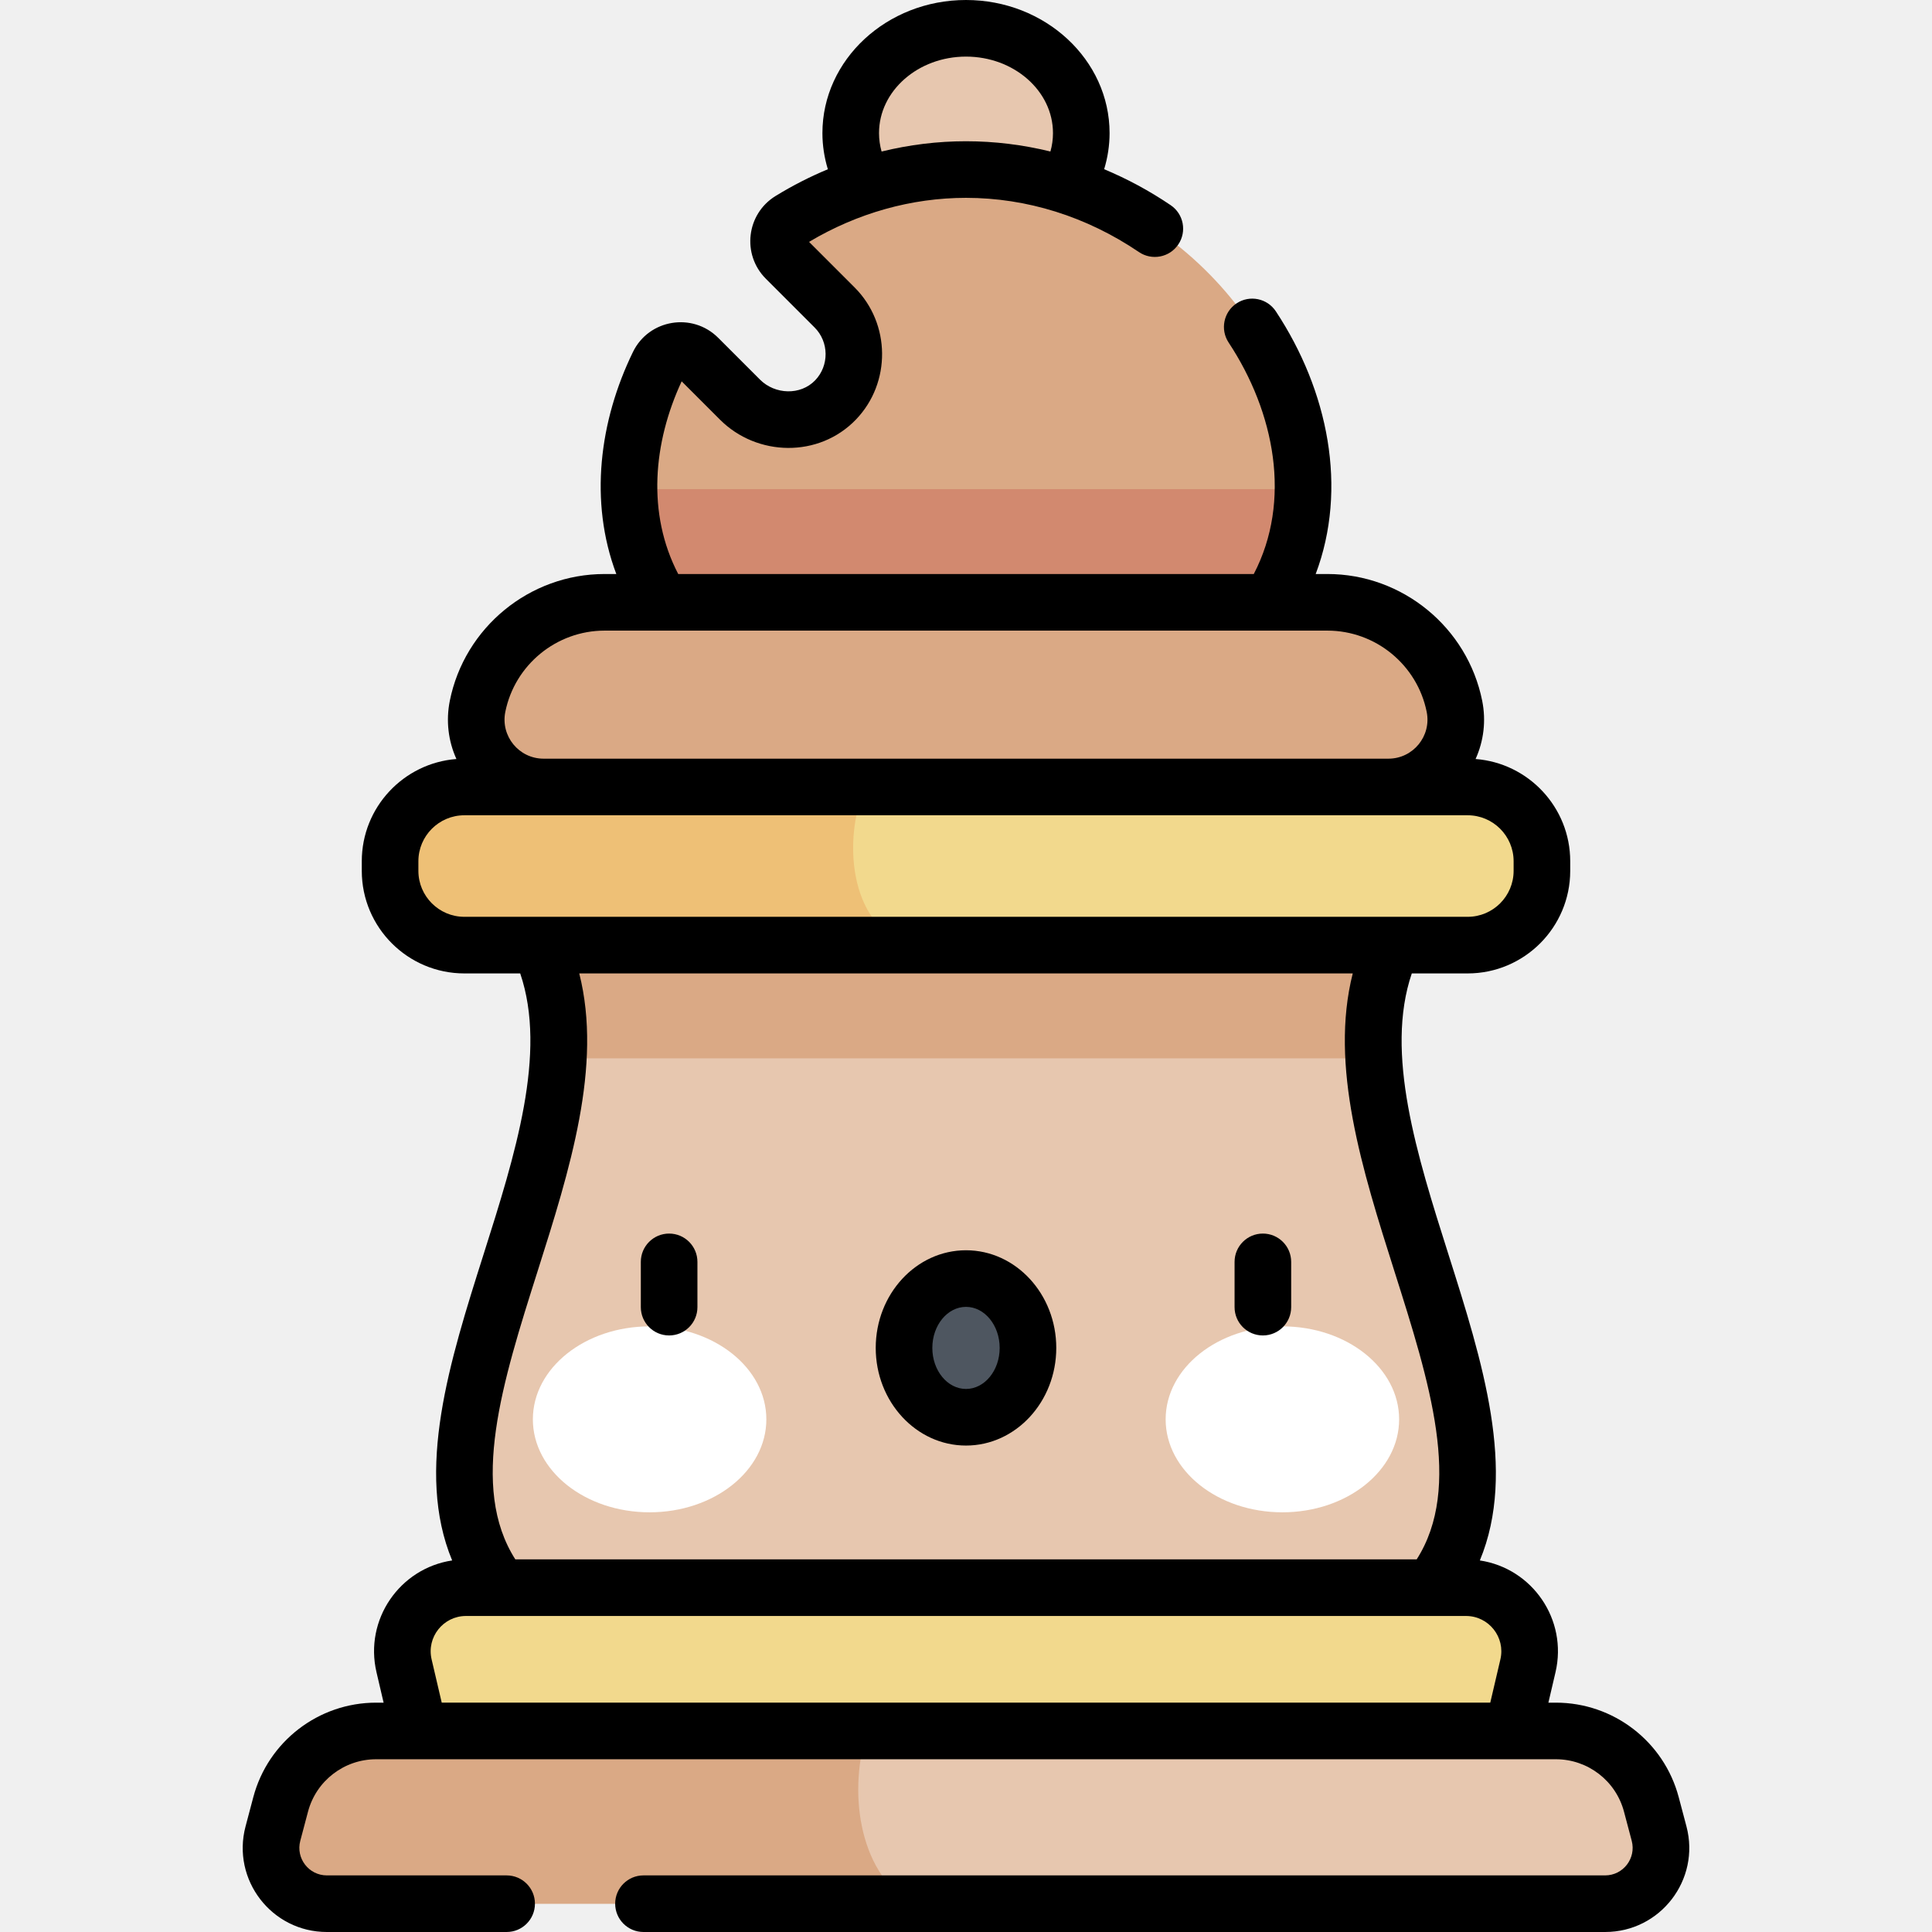
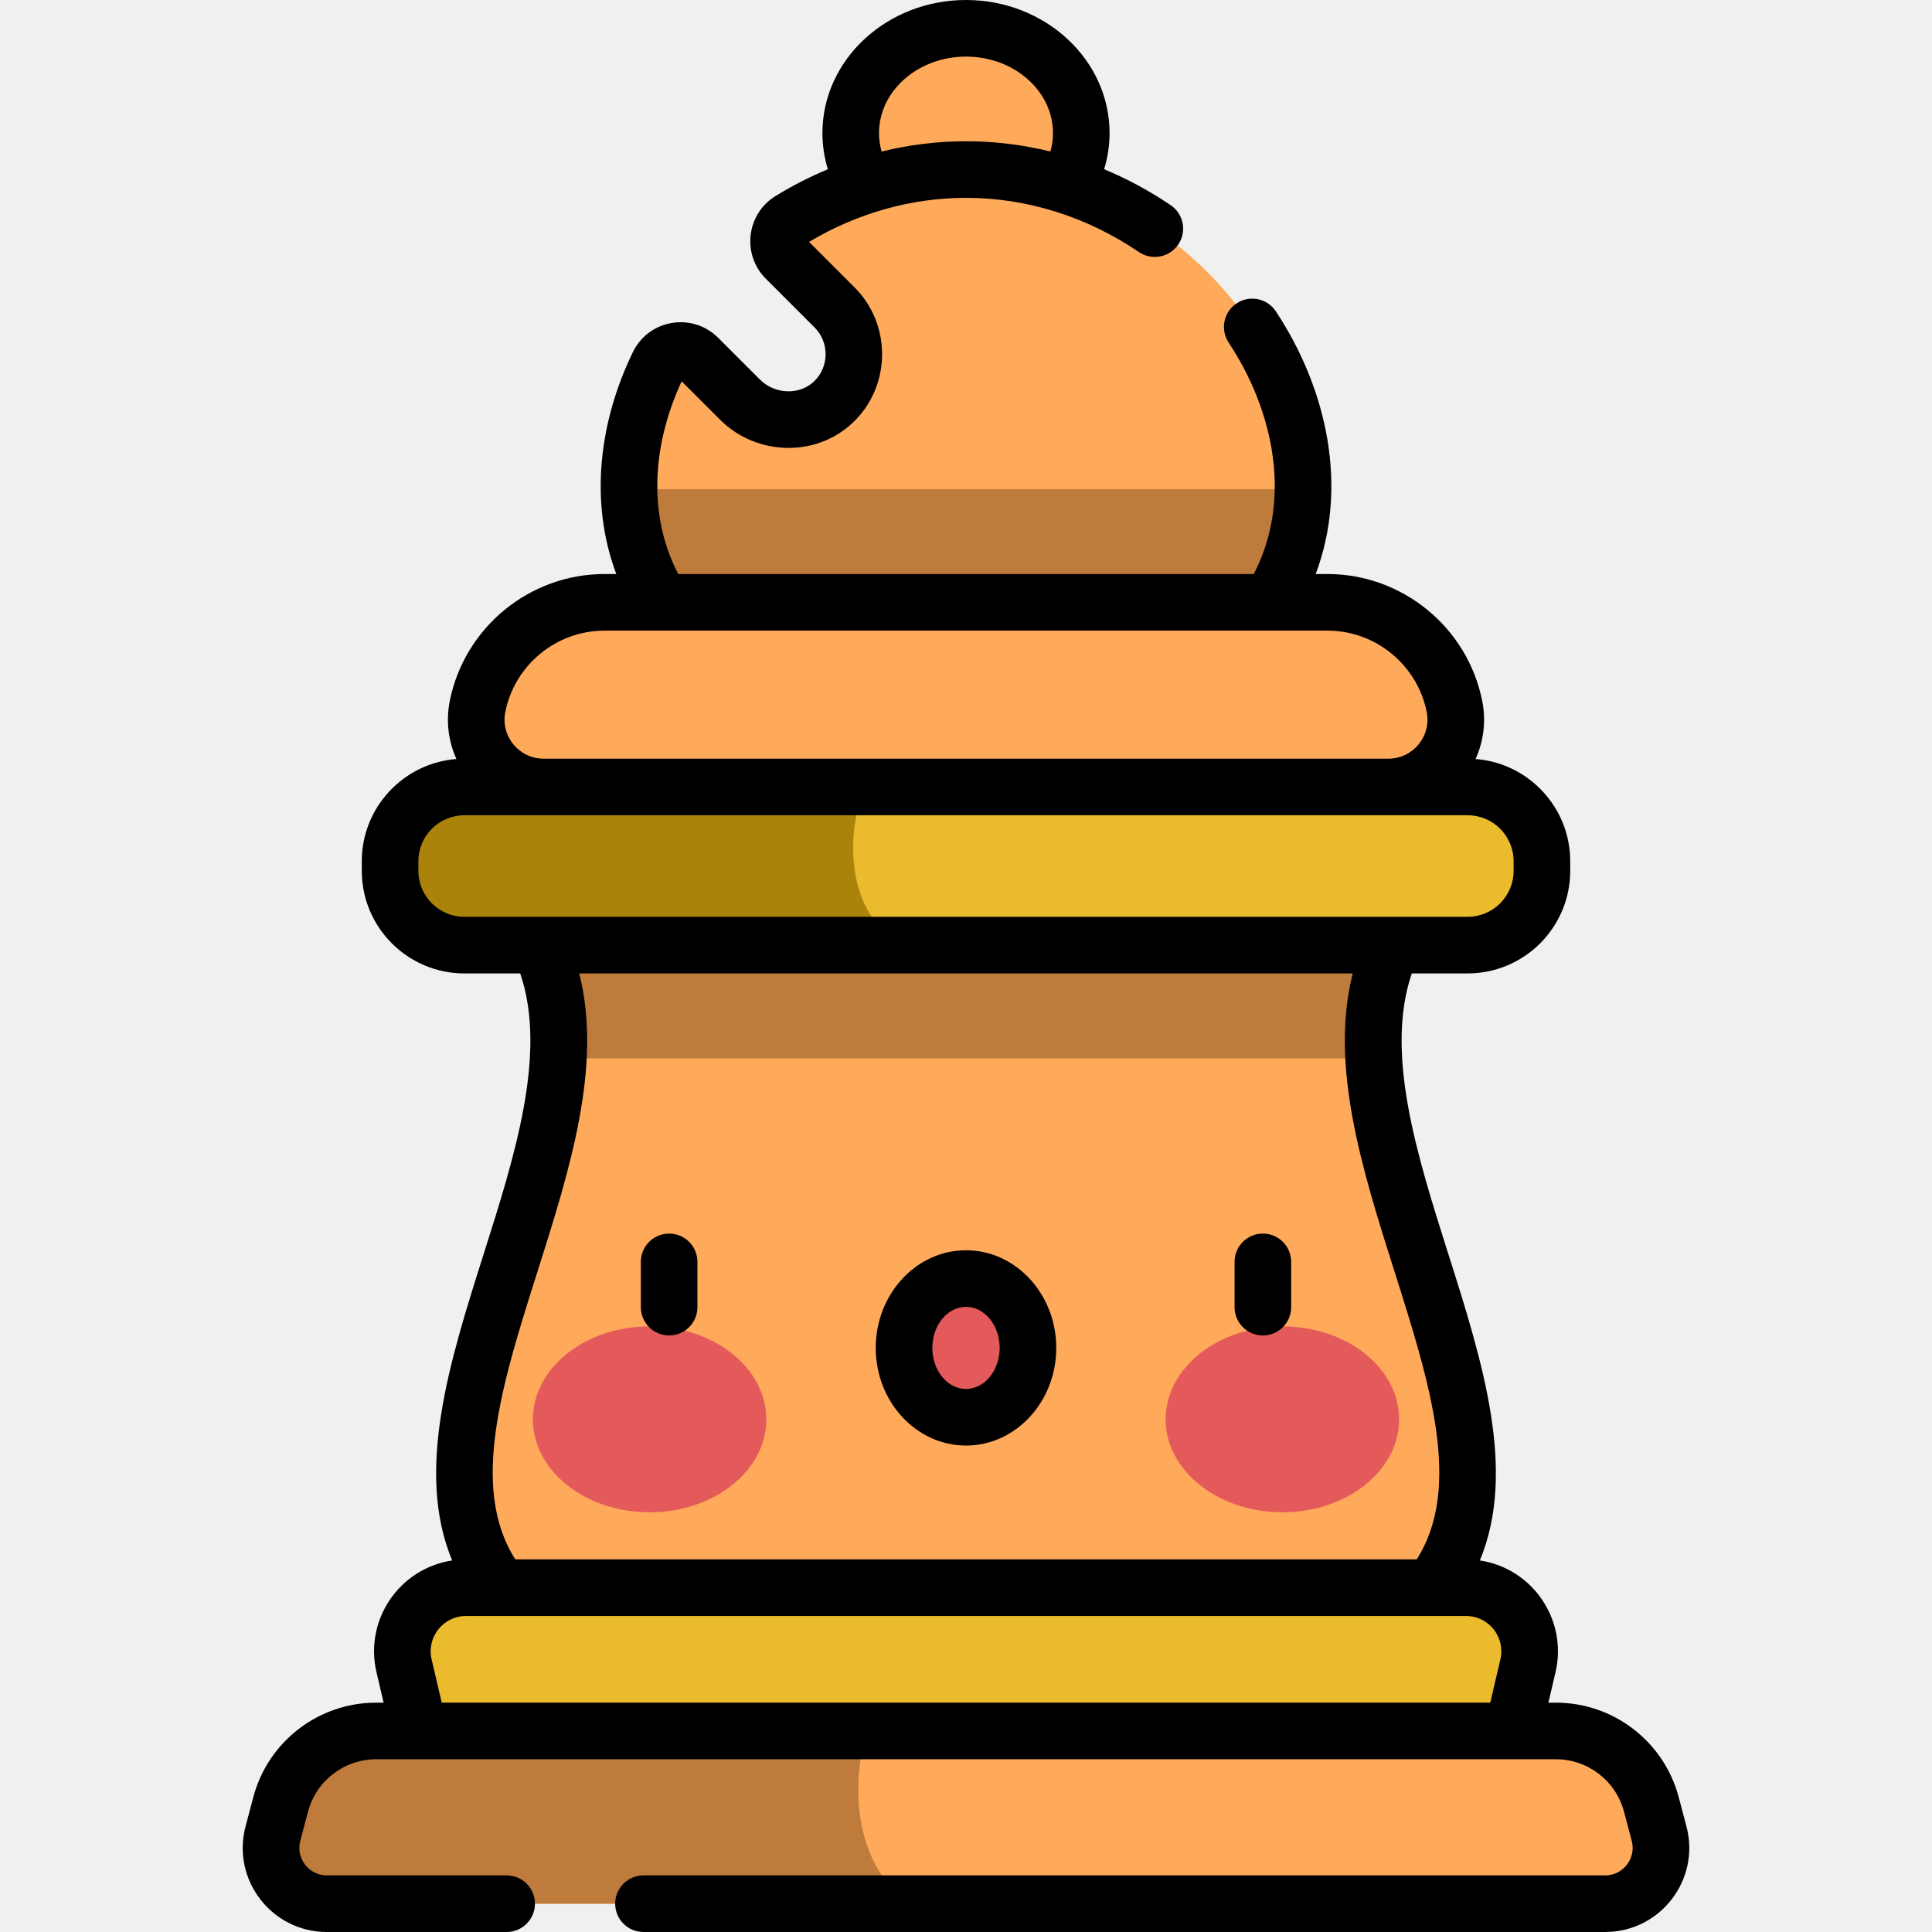
<svg xmlns="http://www.w3.org/2000/svg" id="Capa_1" enable-background="new 0 0 512 512" height="512" viewBox="0 0 512 512" width="512">
+   <style>
+         .bishop-light-main {
+             fill: #ffaa5b;
+         }
+ 
+         .bishop-light-main-shadow {
+             fill: #be7b3c;
+         }
+ 
+         .bishop-light-blush {
+             fill: #e45a5a
+         }
+ 
+         .light-accent {
+             fill: #ebbb2e;
+         }
+ 
+         .light-accent-shadow {
+             fill: #ac830a
+         }
+     </style>
  <g>
-     <path d="m379.311 420.751c33.785-42.754-34-119.467-10.231-170.286h-226.16c23.769 50.819-44.016 127.532-10.231 170.286z" fill="#e7c7af" />
-     <ellipse cx="256" cy="35.271" fill="#e7c7af" rx="30.549" ry="27.771" />
-     <path d="m256 44.93c-17.054 0-32.991 5.062-46.545 13.403-3.608 2.22-4.187 7.236-1.191 10.232l12.921 12.921c6.756 6.755 6.834 17.658.235 24.509-6.805 7.065-18.371 6.851-25.308-.085l-11.093-11.093c-3.175-3.175-8.561-2.31-10.528 1.726-5.012 10.288-7.802 21.313-7.802 32.286 0 41.558 39.986 66.595 89.311 66.595s89.311-25.037 89.311-66.595c0-41.557-39.986-83.899-89.311-83.899z" fill="#daa985" />
-     <path d="m256 195.425c49.011 0 88.794-24.722 89.299-65.806h-178.598c.504 41.084 40.288 65.806 89.299 65.806z" fill="#d2896f" />
-     <path d="m142.92 250.465c4.331 9.26 5.613 19.383 5.033 30h216.094c-.58-10.617.702-20.74 5.033-30z" fill="#daa985" />
-     <path d="m388.946 250.465h-265.893c-10.867 0-19.675-8.809-19.675-19.675v-2.558c0-10.866 8.809-19.675 19.675-19.675h265.893c10.866 0 19.675 8.809 19.675 19.675v2.558c.001 10.866-8.808 19.675-19.675 19.675z" fill="#f2d98d" />
-     <path d="m123.053 208.556c-10.867 0-19.675 8.809-19.675 19.676v2.558c0 10.866 8.809 19.675 19.675 19.675h116.75c-16.208-7.523-15.688-30.842-10.434-41.909z" fill="#eec076" />
-     <path d="m367.944 208.556h-223.888c-11.265 0-19.713-10.308-17.5-21.354 3.213-16.039 17.299-27.583 33.657-27.583h191.575c16.358 0 30.443 11.543 33.656 27.583 2.213 11.046-6.235 21.354-17.5 21.354z" fill="#daa985" />
-     <path d="m400.886 458.721h-289.772l-4.037-17.27c-2.473-10.578 5.556-20.7 16.42-20.7h265.006c10.864 0 18.892 10.122 16.42 20.7z" fill="#f2d98d" />
-     <path d="m412.335 458.721h-312.67c-11.868 0-22.248 7.989-25.288 19.46l-2.05 7.736c-2.487 9.386 4.59 18.583 14.3 18.583h338.744c9.71 0 16.787-9.196 14.3-18.583l-2.05-7.736c-3.038-11.471-13.419-19.46-25.286-19.46z" fill="#e7c7af" />
-     <path d="m229.851 458.721h-130.186c-11.868 0-22.248 7.988-25.288 19.46l-2.05 7.736c-2.487 9.386 4.59 18.583 14.3 18.583h154.766c-14.25-8.965-16.544-30.525-11.542-45.779z" fill="#daa985" />
-     <g>
+     <path d="m379.311 420.751c33.785-42.754-34-119.467-10.231-170.286h-226.16c23.769 50.819-44.016 127.532-10.231 170.286z" class="bishop-light-main" />
+     <ellipse cx="256" cy="35.271" rx="30.549" ry="27.771" class="bishop-light-main" />
+     <path d="m256 44.93c-17.054 0-32.991 5.062-46.545 13.403-3.608 2.22-4.187 7.236-1.191 10.232l12.921 12.921c6.756 6.755 6.834 17.658.235 24.509-6.805 7.065-18.371 6.851-25.308-.085l-11.093-11.093c-3.175-3.175-8.561-2.31-10.528 1.726-5.012 10.288-7.802 21.313-7.802 32.286 0 41.558 39.986 66.595 89.311 66.595s89.311-25.037 89.311-66.595c0-41.557-39.986-83.899-89.311-83.899z" class="bishop-light-main" />
+     <path d="m256 195.425c49.011 0 88.794-24.722 89.299-65.806h-178.598c.504 41.084 40.288 65.806 89.299 65.806z" class="bishop-light-main-shadow" />
+     <path d="m142.92 250.465c4.331 9.26 5.613 19.383 5.033 30h216.094c-.58-10.617.702-20.74 5.033-30z" class="bishop-light-main-shadow" />
+     <path d="m388.946 250.465h-265.893c-10.867 0-19.675-8.809-19.675-19.675v-2.558c0-10.866 8.809-19.675 19.675-19.675h265.893c10.866 0 19.675 8.809 19.675 19.675v2.558c.001 10.866-8.808 19.675-19.675 19.675z" class="light-accent" />
+     <path d="m123.053 208.556c-10.867 0-19.675 8.809-19.675 19.676v2.558c0 10.866 8.809 19.675 19.675 19.675h116.75c-16.208-7.523-15.688-30.842-10.434-41.909z" class="light-accent-shadow" />
+     <path d="m367.944 208.556h-223.888c-11.265 0-19.713-10.308-17.5-21.354 3.213-16.039 17.299-27.583 33.657-27.583h191.575c16.358 0 30.443 11.543 33.656 27.583 2.213 11.046-6.235 21.354-17.5 21.354z" class="bishop-light-main" />
+     <path d="m400.886 458.721h-289.772l-4.037-17.27c-2.473-10.578 5.556-20.7 16.42-20.7h265.006c10.864 0 18.892 10.122 16.42 20.7z" class="light-accent" />
+     <path d="m412.335 458.721h-312.67c-11.868 0-22.248 7.989-25.288 19.46l-2.05 7.736c-2.487 9.386 4.59 18.583 14.3 18.583h338.744c9.71 0 16.787-9.196 14.3-18.583l-2.05-7.736c-3.038-11.471-13.419-19.46-25.286-19.46z" class="bishop-light-main" />
+     <path d="m229.851 458.721h-130.186c-11.868 0-22.248 7.988-25.288 19.46l-2.05 7.736c-2.487 9.386 4.59 18.583 14.3 18.583h154.766c-14.25-8.965-16.544-30.525-11.542-45.779z" class="bishop-light-main-shadow" />
+     <g class="bishop-light-blush">
      <g>
-         <ellipse cx="172.153" cy="376.14" fill="#fff" rx="30.938" ry="24.637" />
-         <ellipse cx="339.846" cy="376.14" fill="#fff" rx="30.938" ry="24.637" />
-         <ellipse cx="256" cy="357.21" fill="#4e5660" rx="16.423" ry="18.377" />
+         <ellipse cx="172.153" cy="376.14" rx="30.938" ry="24.637" />
+         <ellipse cx="339.846" cy="376.14" rx="30.938" ry="24.637" />
+         <ellipse cx="256" cy="357.21" rx="16.423" ry="18.377" />
      </g>
    </g>
    <path d="m177.325 353.909c4.143 0 7.5-3.358 7.5-7.5v-12c0-4.142-3.357-7.5-7.5-7.5s-7.5 3.358-7.5 7.5v12c0 4.142 3.357 7.5 7.5 7.5zm269.598 130.088-2.05-7.736c-3.907-14.743-17.287-25.039-32.538-25.039h-1.994l1.885-8.063c3.255-13.923-6.113-27.528-20.052-29.625 9.867-23.718.646-52.837-8.331-81.14-8.321-26.237-16.903-53.308-9.703-74.428h14.807c14.984 0 27.176-12.191 27.176-27.175v-2.559c0-14.278-11.072-26.012-25.079-27.087 2.164-4.776 2.812-10.143 1.755-15.416-3.901-19.474-21.15-33.609-41.01-33.609h-3.118c8.546-22.673 3.349-48.552-10.556-69.611-2.282-3.457-6.937-4.408-10.392-2.126-3.456 2.282-4.408 6.935-2.126 10.392 12.225 18.515 16.778 41.941 6.668 61.345h-152.53c-8.347-16.019-6.641-34.816.914-51.064l10.158 10.158c9.8 9.8 26.193 10.179 36.015-.016 9.382-9.742 9.232-25.45-.335-35.015l-12.08-12.081c12.81-7.64 27.165-11.672 41.593-11.672 16.118 0 31.968 4.969 45.834 14.37 3.431 2.324 8.093 1.429 10.417-2s1.429-8.092-1.999-10.416c-5.623-3.812-11.534-6.99-17.641-9.541.943-3.102 1.439-6.323 1.439-9.573 0-19.448-17.07-35.27-38.05-35.27s-38.05 15.822-38.05 35.271c0 3.253.496 6.476 1.441 9.581-4.76 1.985-9.4 4.346-13.867 7.095-7.738 4.762-8.985 15.503-2.564 21.922l12.922 12.922c3.826 3.826 3.888 10.107.137 14.003-3.893 4.041-10.64 3.78-14.604-.185l-11.093-11.093c-6.809-6.809-18.354-4.915-22.573 3.745-8.897 18.262-11.67 39.622-4.419 58.86h-3.118c-19.86 0-37.108 14.135-41.01 33.609-1.056 5.273-.409 10.639 1.755 15.415-14.008 1.075-25.079 12.808-25.079 27.087v2.559c0 14.984 12.191 27.175 27.176 27.175h14.807c7.2 21.12-1.382 48.191-9.703 74.428-8.976 28.303-18.198 57.422-8.331 81.14-13.918 2.094-23.313 15.676-20.052 29.625l1.885 8.063h-1.994c-15.251 0-28.631 10.296-32.538 25.04l-2.05 7.736c-3.748 14.144 6.906 28.002 21.55 28.002h47.638c4.143 0 7.5-3.358 7.5-7.5s-3.357-7.5-7.5-7.5h-47.638c-4.788 0-8.277-4.53-7.051-9.162l2.05-7.735c2.166-8.173 9.583-13.882 18.038-13.882 1.452 0 310.146.003 312.67 0 8.455 0 15.872 5.708 18.038 13.881l2.05 7.735c1.225 4.628-2.26 9.162-7.051 9.162h-254.845c-4.143 0-7.5 3.358-7.5 7.5s3.357 7.5 7.5 7.5h254.845c14.633.001 25.301-13.847 21.551-28.002zm-190.923-468.997c12.71 0 23.05 9.093 23.05 20.271 0 1.67-.231 3.3-.679 4.88-7.317-1.791-14.814-2.72-22.371-2.72-7.531 0-15.037.927-22.37 2.725-.448-1.582-.68-3.212-.68-4.885 0-11.178 10.34-20.271 23.05-20.271zm-122.091 173.676c2.503-12.491 13.564-21.556 26.303-21.556 23.596.001 174.146 0 191.576 0 12.738 0 23.8 9.066 26.303 21.556 1.284 6.408-3.621 12.38-10.146 12.38h-223.889c-6.535 0-11.429-5.982-10.147-12.38zm-10.855 54.289c-6.714 0-12.176-5.462-12.176-12.175v-2.559c0-6.713 5.462-12.175 12.176-12.175h265.893c6.714 0 12.176 5.462 12.176 12.175v2.559c0 6.713-5.462 12.175-12.176 12.175zm19.402 93.963c8.51-26.832 17.265-54.458 11.051-78.963h204.987c-6.214 24.504 2.541 52.131 11.051 78.963 9.315 29.369 18.12 57.181 5.89 76.323h-238.869c-12.23-19.143-3.425-46.954 5.89-76.323zm255.164 102.816-2.683 11.477h-277.874l-2.683-11.477c-1.374-5.88 3.091-11.493 9.117-11.493.122 0 266.288.001 265.006 0 6.038 0 10.488 5.626 9.117 11.493zm-141.62-56.657c13.191 0 23.923-11.608 23.923-25.877s-10.731-25.877-23.923-25.877c-13.191 0-23.923 11.608-23.923 25.877 0 14.268 10.731 25.877 23.923 25.877zm0-36.754c4.92 0 8.923 4.879 8.923 10.877 0 5.997-4.003 10.877-8.923 10.877s-8.923-4.879-8.923-10.877 4.003-10.877 8.923-10.877zm78.675 7.576c4.143 0 7.5-3.358 7.5-7.5v-12c0-4.142-3.357-7.5-7.5-7.5s-7.5 3.358-7.5 7.5v12c0 4.142 3.357 7.5 7.5 7.5z" />
  </g>
</svg>
